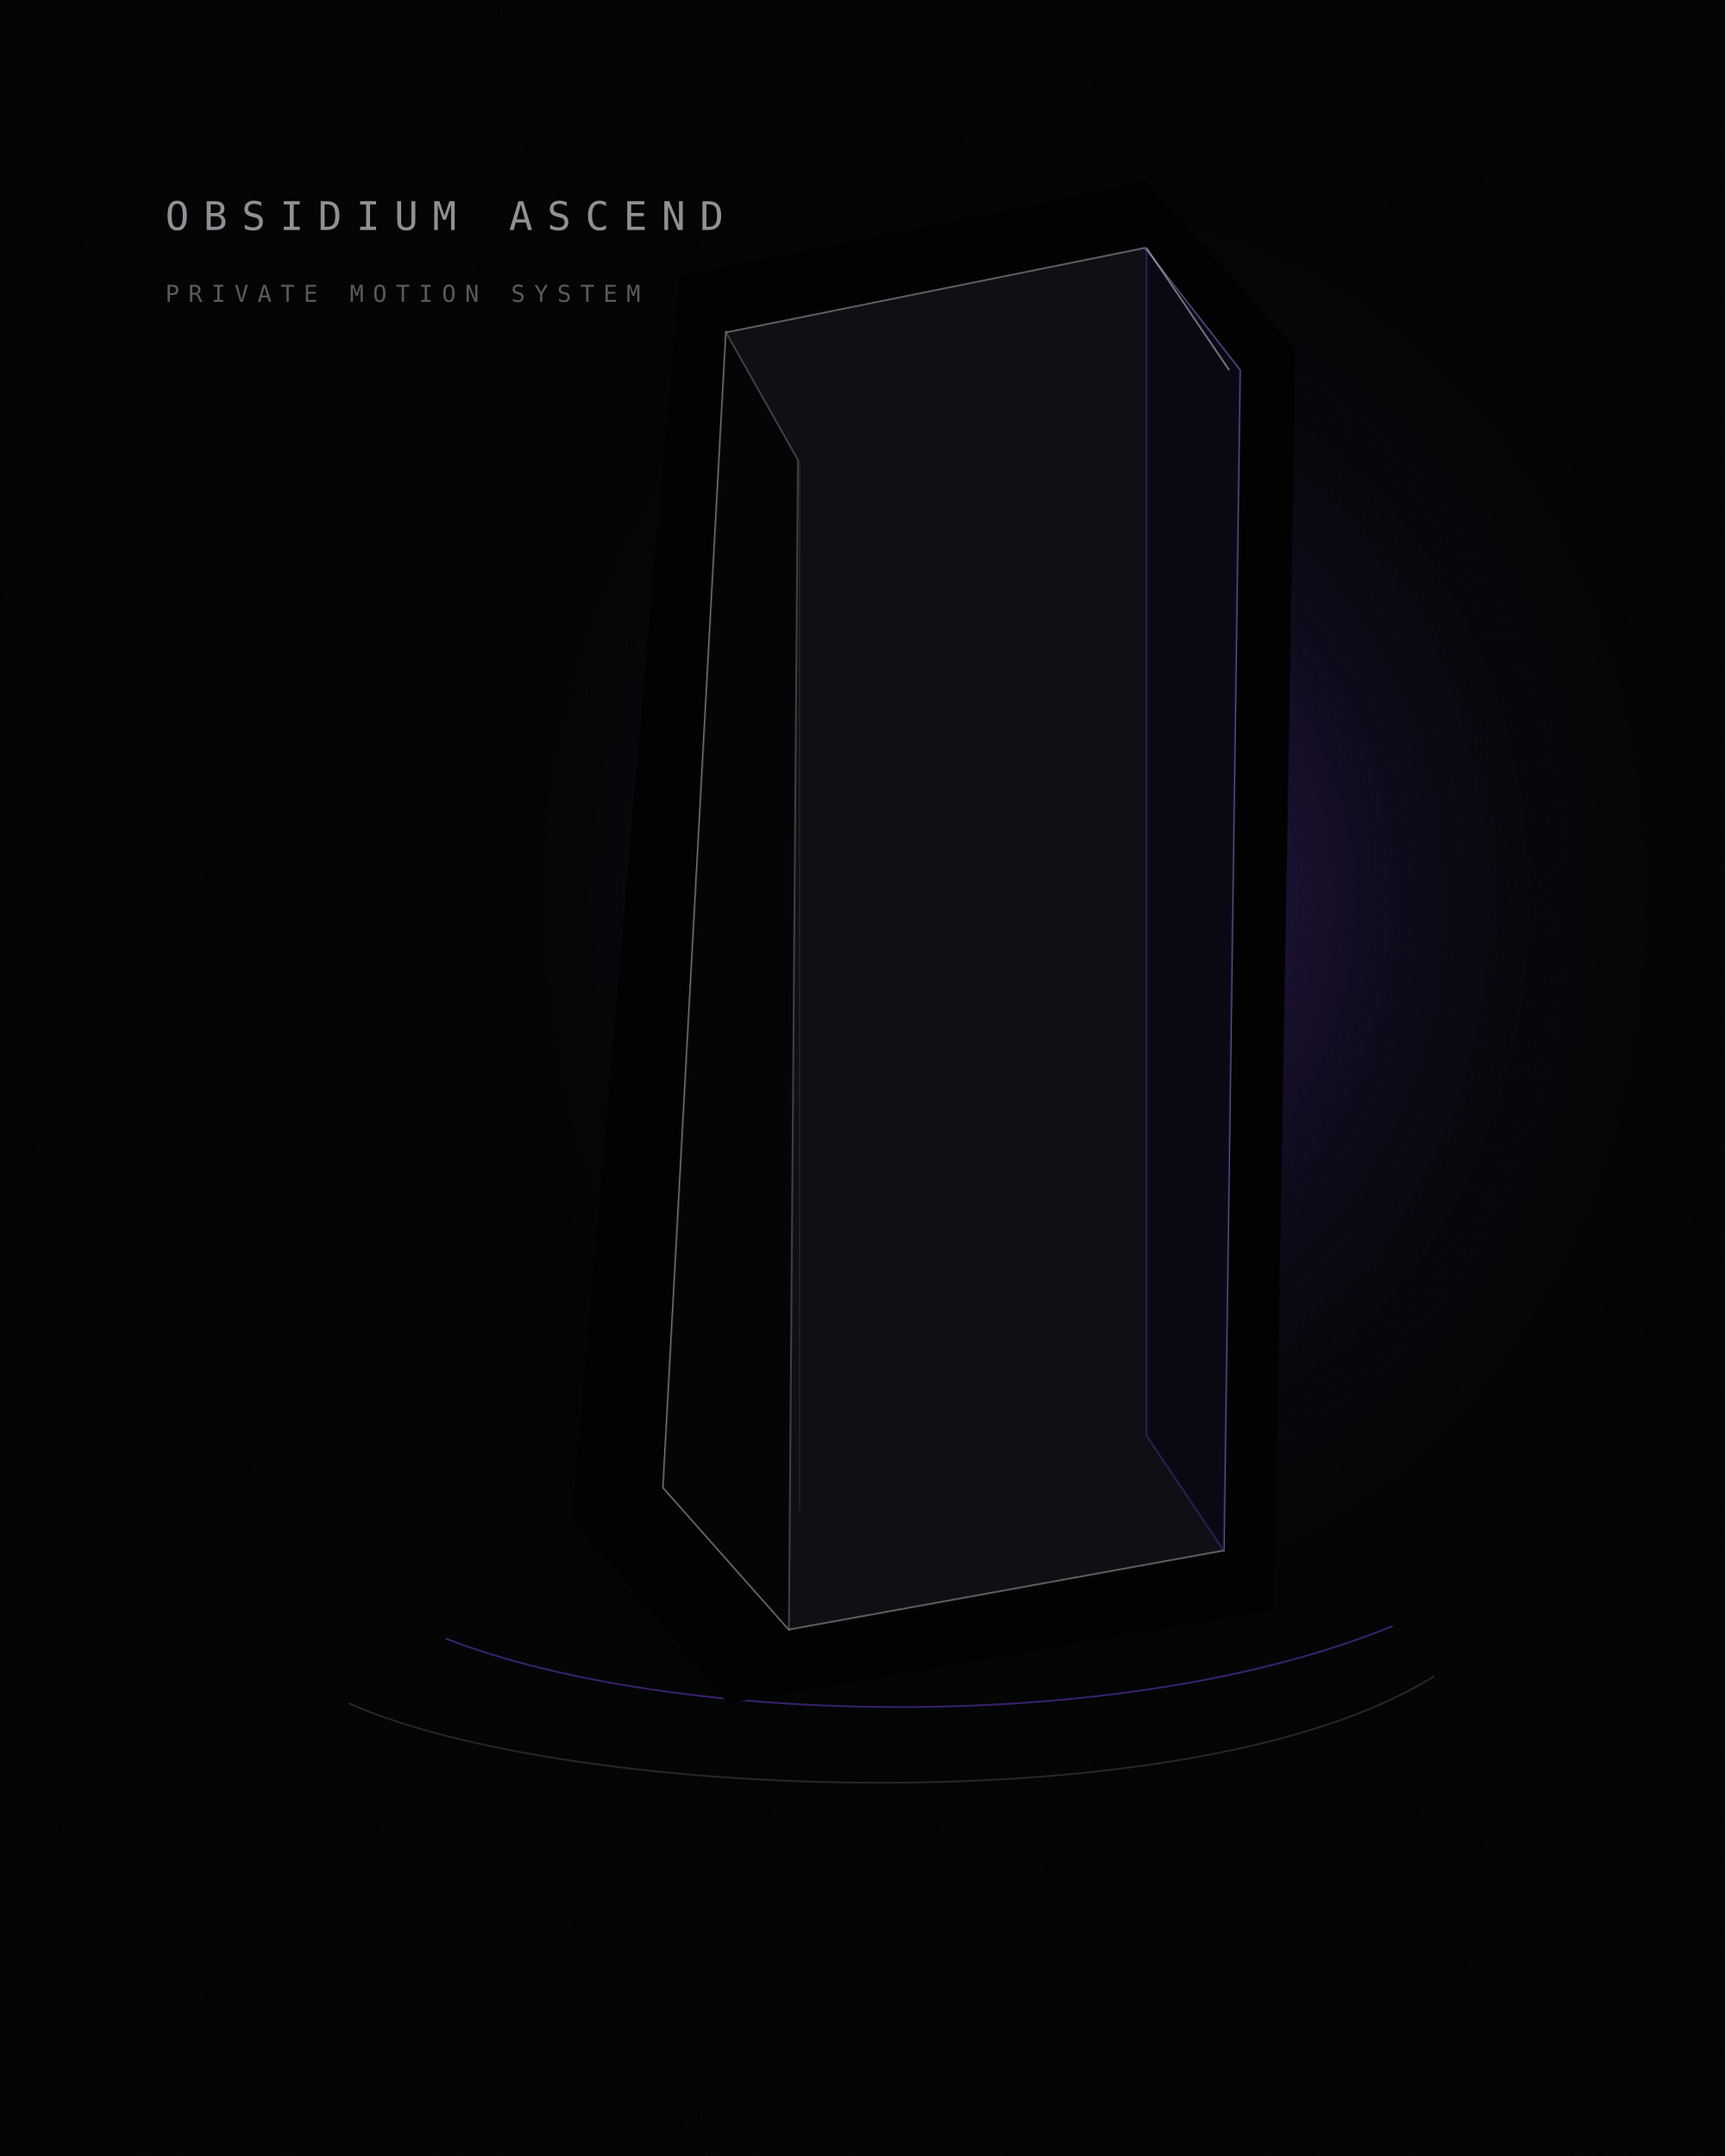
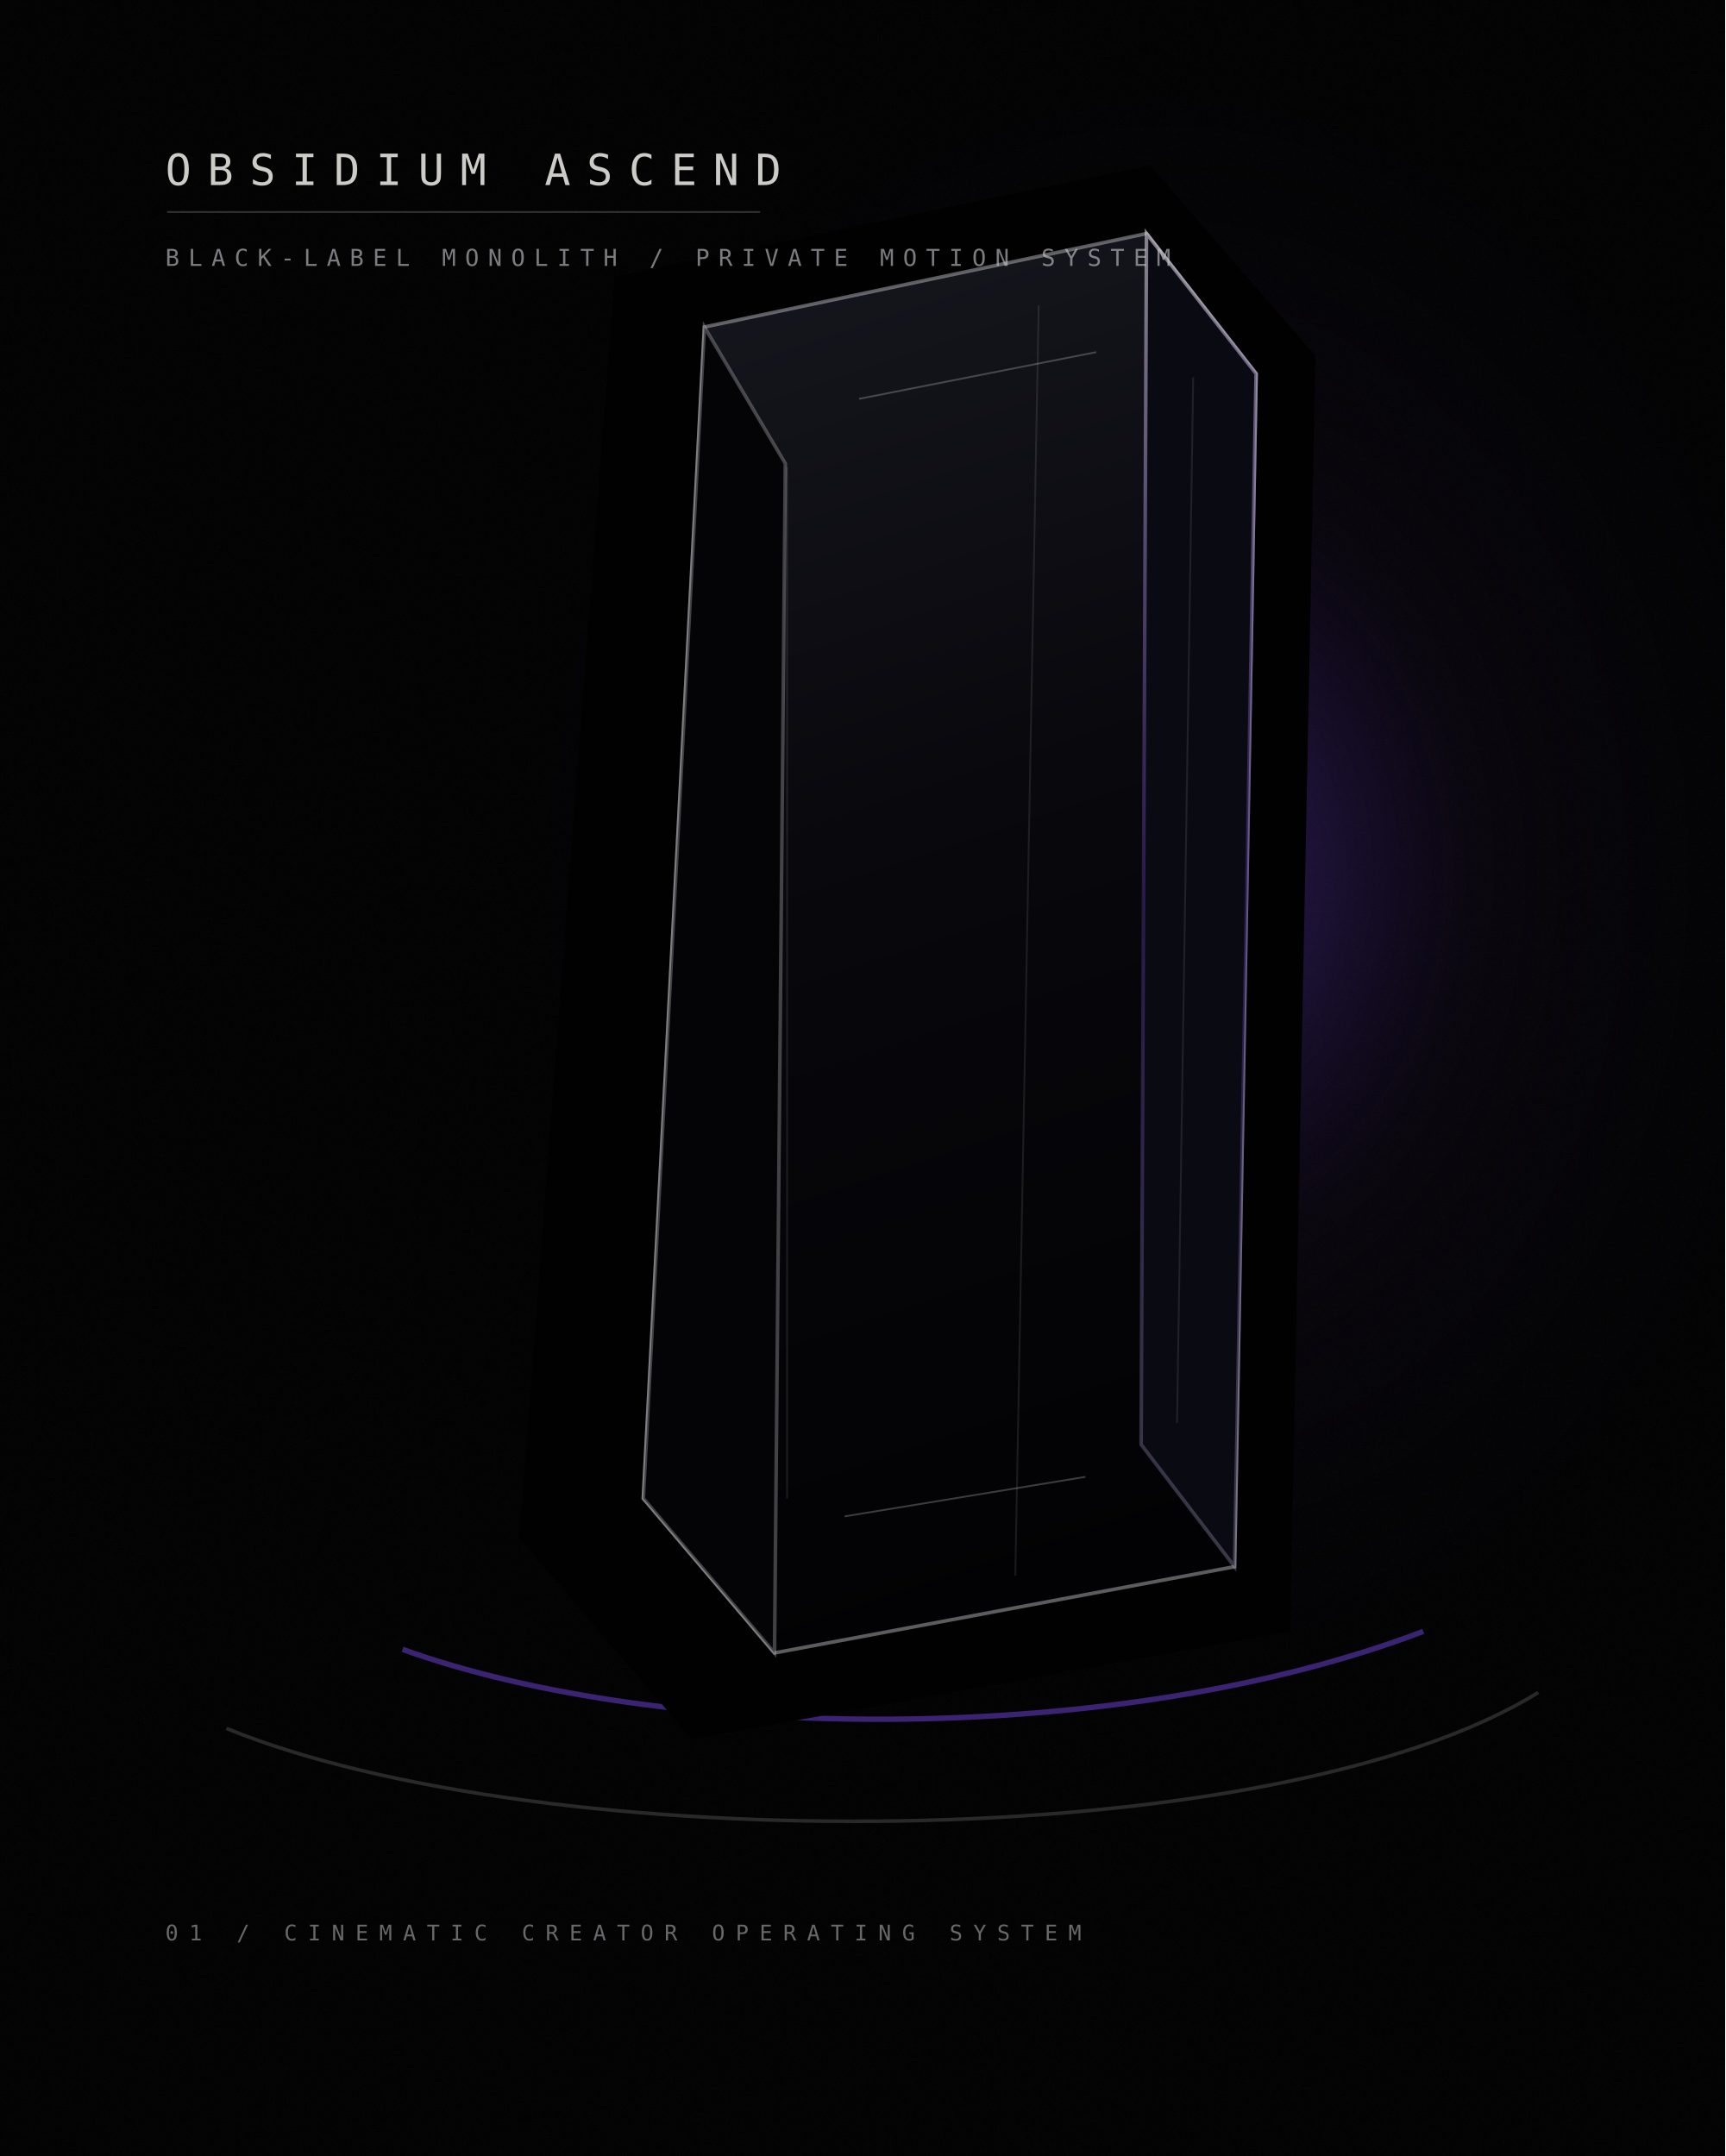
<svg xmlns="http://www.w3.org/2000/svg" width="960" height="1200" viewBox="0 0 960 1200" fill="none" role="img" aria-labelledby="title">
  <defs>
-     <radialGradient id="violet" cx="0" cy="0" r="1" gradientUnits="userSpaceOnUse" gradientTransform="translate(610 502) rotate(90) scale(420 340)">
-       <stop stop-color="#6F42D8" stop-opacity=".42" />
+     <radialGradient id="violet" cx="0" cy="0" r="1" gradientUnits="userSpaceOnUse" gradientTransform="translate(650 486) rotate(90) scale(480 380)">
+       <stop stop-color="#6F42D8" stop-opacity=".48" />
+       <stop offset=".46" stop-color="#201136" stop-opacity=".22" />
      <stop offset="1" stop-color="#030304" stop-opacity="0" />
    </radialGradient>
-     <linearGradient id="face" x1="405" x2="640" y1="180" y2="900">
-       <stop stop-color="#0F0F14" />
-       <stop offset=".48" stop-color="#040407" />
+     <linearGradient id="face" x1="395" x2="668" y1="124" y2="948" gradientUnits="userSpaceOnUse">
+       <stop stop-color="#17171F" />
+       <stop offset=".4" stop-color="#08080D" />
      <stop offset="1" stop-color="#010102" />
    </linearGradient>
+     <linearGradient id="edge" x1="610" y1="90" x2="692" y2="946" gradientUnits="userSpaceOnUse">
+       <stop stop-color="#F3F1EB" stop-opacity=".7" />
+       <stop offset=".48" stop-color="#6F42D8" stop-opacity=".35" />
+       <stop offset="1" stop-color="#C6C7CC" stop-opacity=".35" />
+     </linearGradient>
    <filter id="grain">
-       <feTurbulence baseFrequency=".82" numOctaves="3" stitchTiles="stitch" />
+       <feTurbulence baseFrequency=".78" numOctaves="3" stitchTiles="stitch" />
      <feColorMatrix type="saturate" values="0" />
      <feComponentTransfer>
-         <feFuncA type="table" tableValues="0 .16" />
+         <feFuncA type="table" tableValues="0 .13" />
      </feComponentTransfer>
    </filter>
  </defs>
-   <rect width="960" height="1200" fill="#030304" />
+   <rect width="960" height="1200" fill="#020203" />
  <rect width="960" height="1200" fill="url(#violet)" />
-   <path d="M0 0h960v1200H0z" filter="url(#grain)" opacity=".22" />
-   <path d="M194 948c123 55 472 68 604-15" stroke="#C6C7CC" stroke-opacity=".18" />
-   <path d="M248 912c126 49 376 55 527-7" stroke="#6F42D8" stroke-opacity=".48" />
-   <path d="M378 154 638 101l83 93-12 702-304 52-87-102 60-692Z" fill="#020203" />
-   <path d="M404 185 637 138l53 68-9 657-242 44-70-79 35-643Z" fill="url(#face)" stroke="#C6C7CC" stroke-opacity=".44" />
-   <path d="M637 138 690 206l-9 657-43-64V138Z" fill="#090914" stroke="#6F42D8" stroke-opacity=".32" />
-   <path d="M404 185 369 828l70 79 5-651-40-71Z" fill="#050507" stroke="#C6C7CC" stroke-opacity=".28" />
-   <path d="M445 256v585" stroke="#F3F1EB" stroke-opacity=".08" />
-   <path d="M684 206 638 138" stroke="#F3F1EB" stroke-opacity=".45" />
-   <text x="92" y="128" fill="#C6C7CC" fill-opacity=".72" font-family="monospace" font-size="22" letter-spacing="8">OBSIDIUM ASCEND</text>
-   <text x="92" y="168" fill="#F3F1EB" fill-opacity=".36" font-family="monospace" font-size="13" letter-spacing="5">PRIVATE MOTION SYSTEM</text>
+   <path d="M0 0h960v1200H0z" filter="url(#grain)" opacity=".24" />
+   <path d="M126 962c176 72 582 72 730-20" stroke="#F3F1EB" stroke-opacity=".16" stroke-width="2" />
+   <path d="M224 918c144 52 398 55 568-10" stroke="#6F42D8" stroke-opacity=".52" stroke-width="3" />
+   <path d="M342 154 640 92l92 106-14 710-333 60-96-112 53-702Z" fill="#010102" />
+   <path d="M392 182 638 130l61 78-12 664-256 48-73-86 34-652Z" fill="url(#face)" stroke="#C6C7CC" stroke-opacity=".46" stroke-width="2" />
+   <path d="M638 130 699 208l-12 664-52-68 3-674Z" fill="#0A0A12" stroke="url(#edge)" stroke-opacity=".85" stroke-width="2" />
+   <path d="M392 182 358 834l73 86 6-662-45-76Z" fill="#040406" stroke="#C6C7CC" stroke-opacity=".32" stroke-width="2" />
+   <path d="M438 260v574M578 170l-13 707M664 210l-9 582" stroke="#F3F1EB" stroke-opacity=".1" />
+   <path d="M478 222 610 196M470 844l134-22" stroke="#F3F1EB" stroke-opacity=".24" />
+   <path d="M93 118h330" stroke="#F3F1EB" stroke-opacity=".2" />
+   <text x="92" y="103" fill="#F3F1EB" fill-opacity=".84" font-family="monospace" font-size="24" letter-spacing="9">OBSIDIUM ASCEND</text>
+   <text x="92" y="148" fill="#C6C7CC" fill-opacity=".62" font-family="monospace" font-size="13" letter-spacing="5">BLACK-LABEL MONOLITH / PRIVATE MOTION SYSTEM</text>
+   <text x="92" y="1080" fill="#C6C7CC" fill-opacity=".52" font-family="monospace" font-size="12" letter-spacing="6">01 / CINEMATIC CREATOR OPERATING SYSTEM</text>
</svg>
